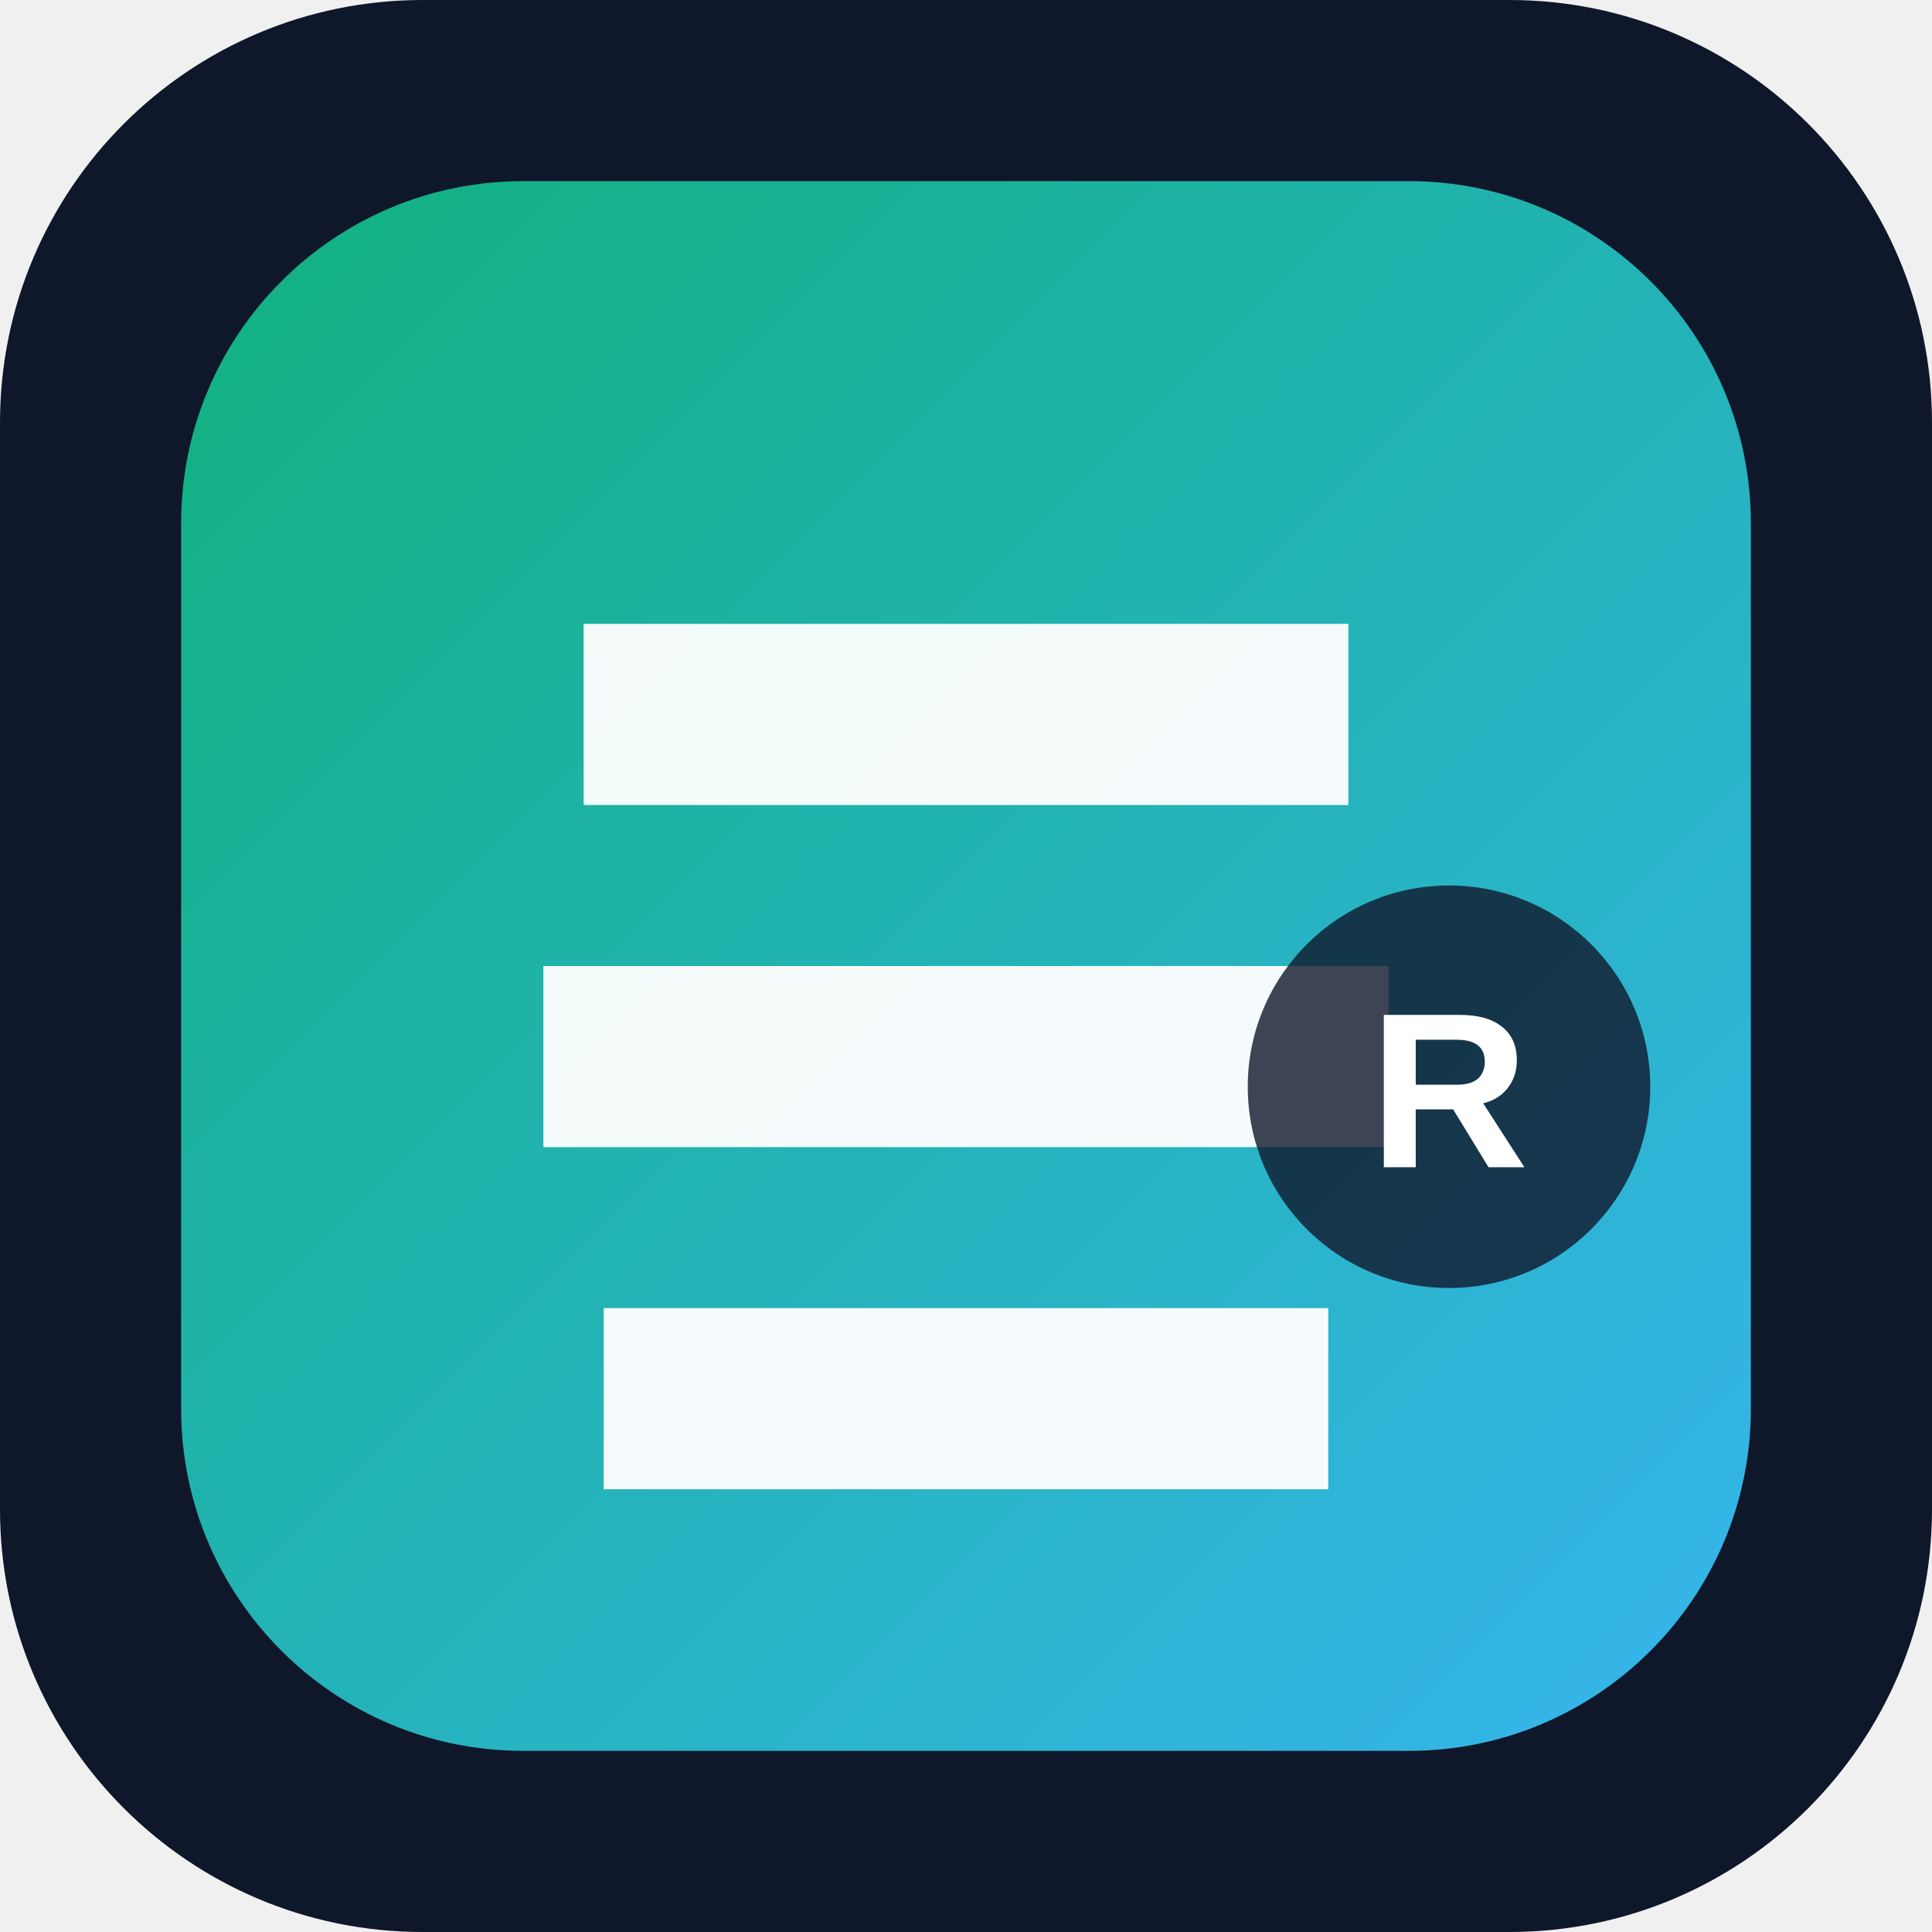
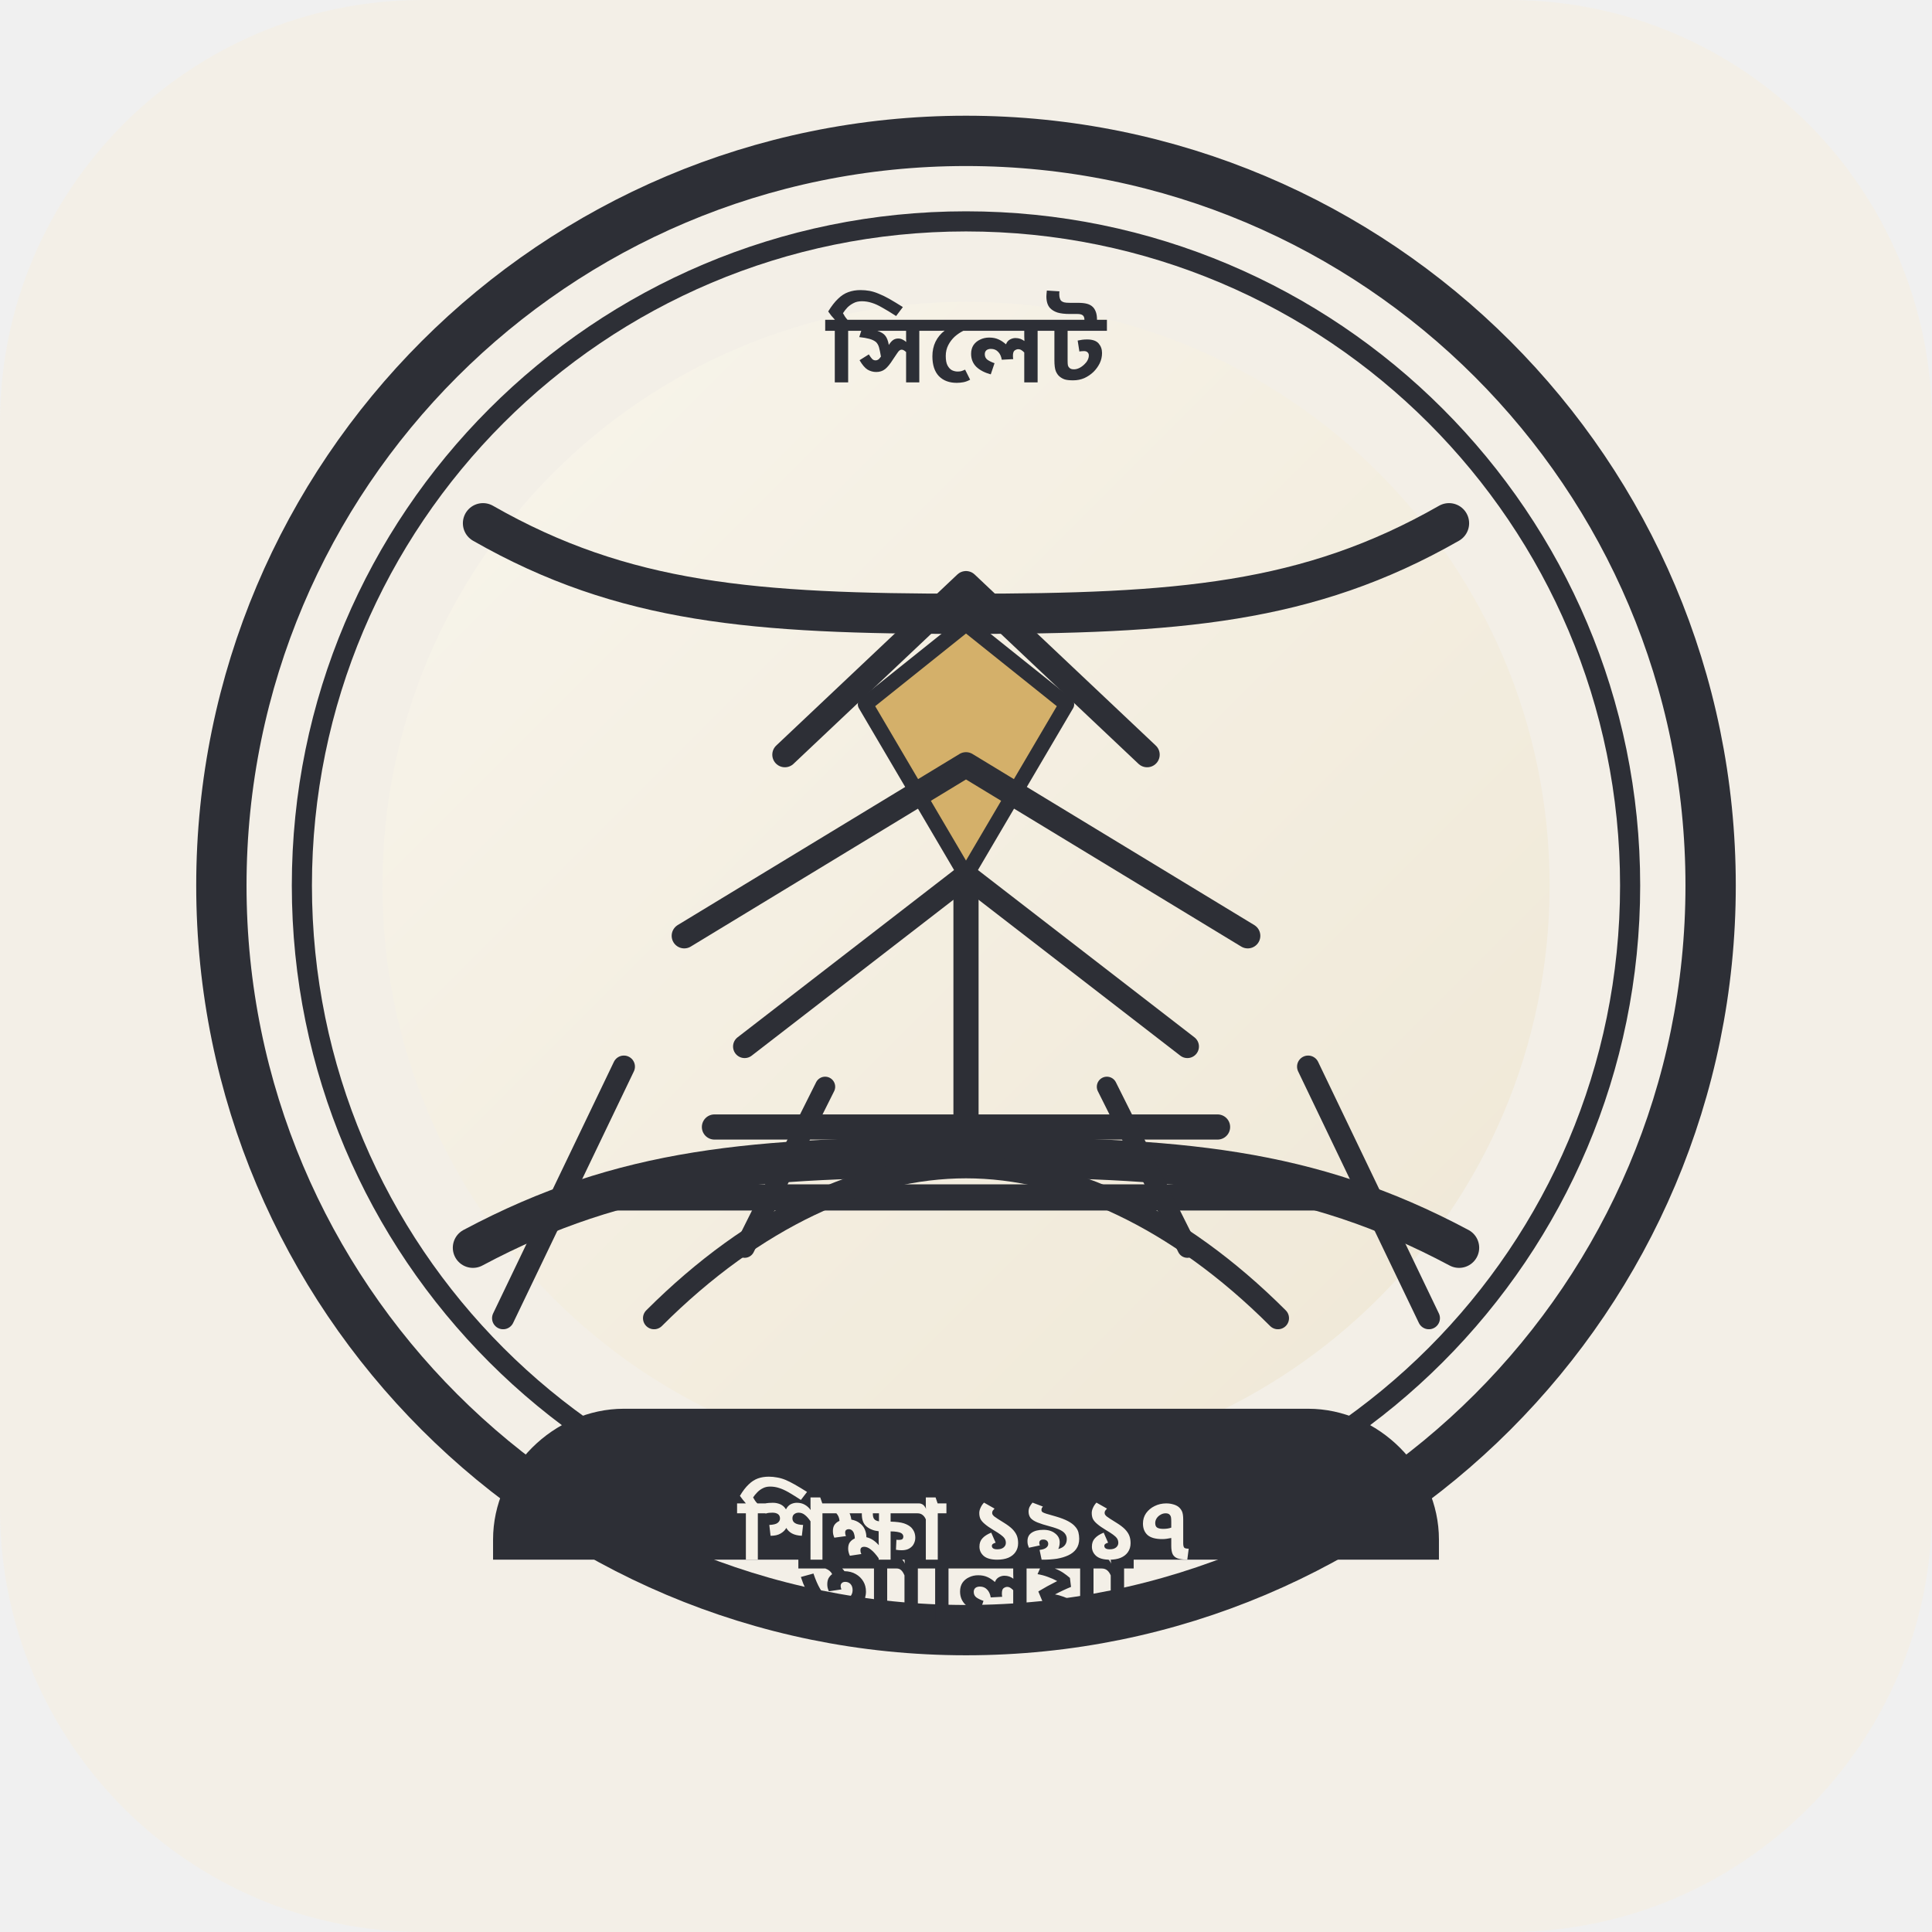
<svg xmlns="http://www.w3.org/2000/svg" viewBox="0 0 192 192">
  <defs>
-     <linearGradient id="g" x1="0" x2="1" y1="0" y2="1">
-       <stop offset="0%" stop-color="#10b981" />
-       <stop offset="100%" stop-color="#38bdf8" />
+     <linearGradient id="sealShine" x1="0" x2="1" y1="0" y2="1">
+       <stop offset="0%" stop-color="#f8f5ec" />
+       <stop offset="100%" stop-color="#efe7d5" />
    </linearGradient>
  </defs>
-   <rect width="192" height="192" rx="42" fill="#0f172a" />
-   <rect x="18" y="18" width="156" height="156" rx="34" fill="url(#g)" opacity="0.95" />
-   <path d="M58 62h76v18H58zm-4 34h84v18H54zm6 34h72v18H60z" fill="#ffffff" opacity="0.95" />
-   <circle cx="144" cy="108" r="20" fill="#0f172a" opacity="0.8" />
-   <text x="144" y="116" text-anchor="middle" font-size="22" font-weight="700" fill="#ffffff" font-family="Arial, sans-serif">R</text>
+   <rect width="192" height="192" rx="42" fill="#f3efe7" />
+   <g transform="translate(16 8)">
+     <circle cx="80" cy="80" r="74" fill="none" stroke="#2d2f36" stroke-width="5" />
+     <circle cx="80" cy="80" r="66" fill="none" stroke="#2d2f36" stroke-width="2" />
+     <circle cx="80" cy="80" r="58" fill="url(#sealShine)" />
+     <path d="M32 44c14 8 27 9 48 9s34-1 48-9" fill="none" stroke="#2d2f36" stroke-width="4" stroke-linecap="round" />
+     <path d="M31 116c15-8 28-9 49-9s34 1 49 9" fill="none" stroke="#2d2f36" stroke-width="4" stroke-linecap="round" />
+     <g fill="#2d2f36" font-family="Noto Sans Bengali, Arial, sans-serif" font-weight="700">
+       <text x="80" y="30" text-anchor="middle" font-size="10">সিলেট</text>
+       <text x="80" y="153" text-anchor="middle" font-size="10">আলিয়া</text>
+     </g>
+     <g transform="translate(0 0)" fill="none" stroke="#2d2f36" stroke-linecap="round" stroke-linejoin="round">
+       <path d="M80 54L90 62L80 79L70 62Z" fill="#d4b06a" stroke-width="1.5" />
+       <path d="M62 67L80 50L98 67" stroke-width="2.5" />
+       <path d="M52 85L80 68L108 85" stroke-width="2.5" />
+       <path d="M58 96L80 79L102 96" stroke-width="2.3" />
+       <path d="M80 79v25" stroke-width="2.5" />
+       <path d="M55 104h50" stroke-width="2.5" />
+       <path d="M46 98l-12 25M114 98l12 25" stroke-width="2.2" />
+       <path d="M42 111h76" stroke-width="2.6" />
+       <path d="M49 123c10-10 21-15 31-15s21 5 31 15" stroke-width="2.2" />
+       <path d="M66 100l-8 16M94 100l8 16" stroke-width="2" />
+     </g>
+     <g fill="#2d2f36" font-family="Noto Sans Bengali, Arial, sans-serif" font-weight="700">
+       <text x="80" y="142" text-anchor="middle" font-size="8">ভাষা ও নীতি</text>
+     </g>
+     <path d="M46 132h68c7 0 13 6 13 13v2H33v-2c0-7 6-13 13-13z" fill="#2d2f36" />
+     <text x="80" y="147" text-anchor="middle" fill="#f5f1e8" font-family="Noto Sans Bengali, Arial, sans-serif" font-size="9" font-weight="700">শিক্ষা ১৯১৭</text>
+   </g>
</svg>
